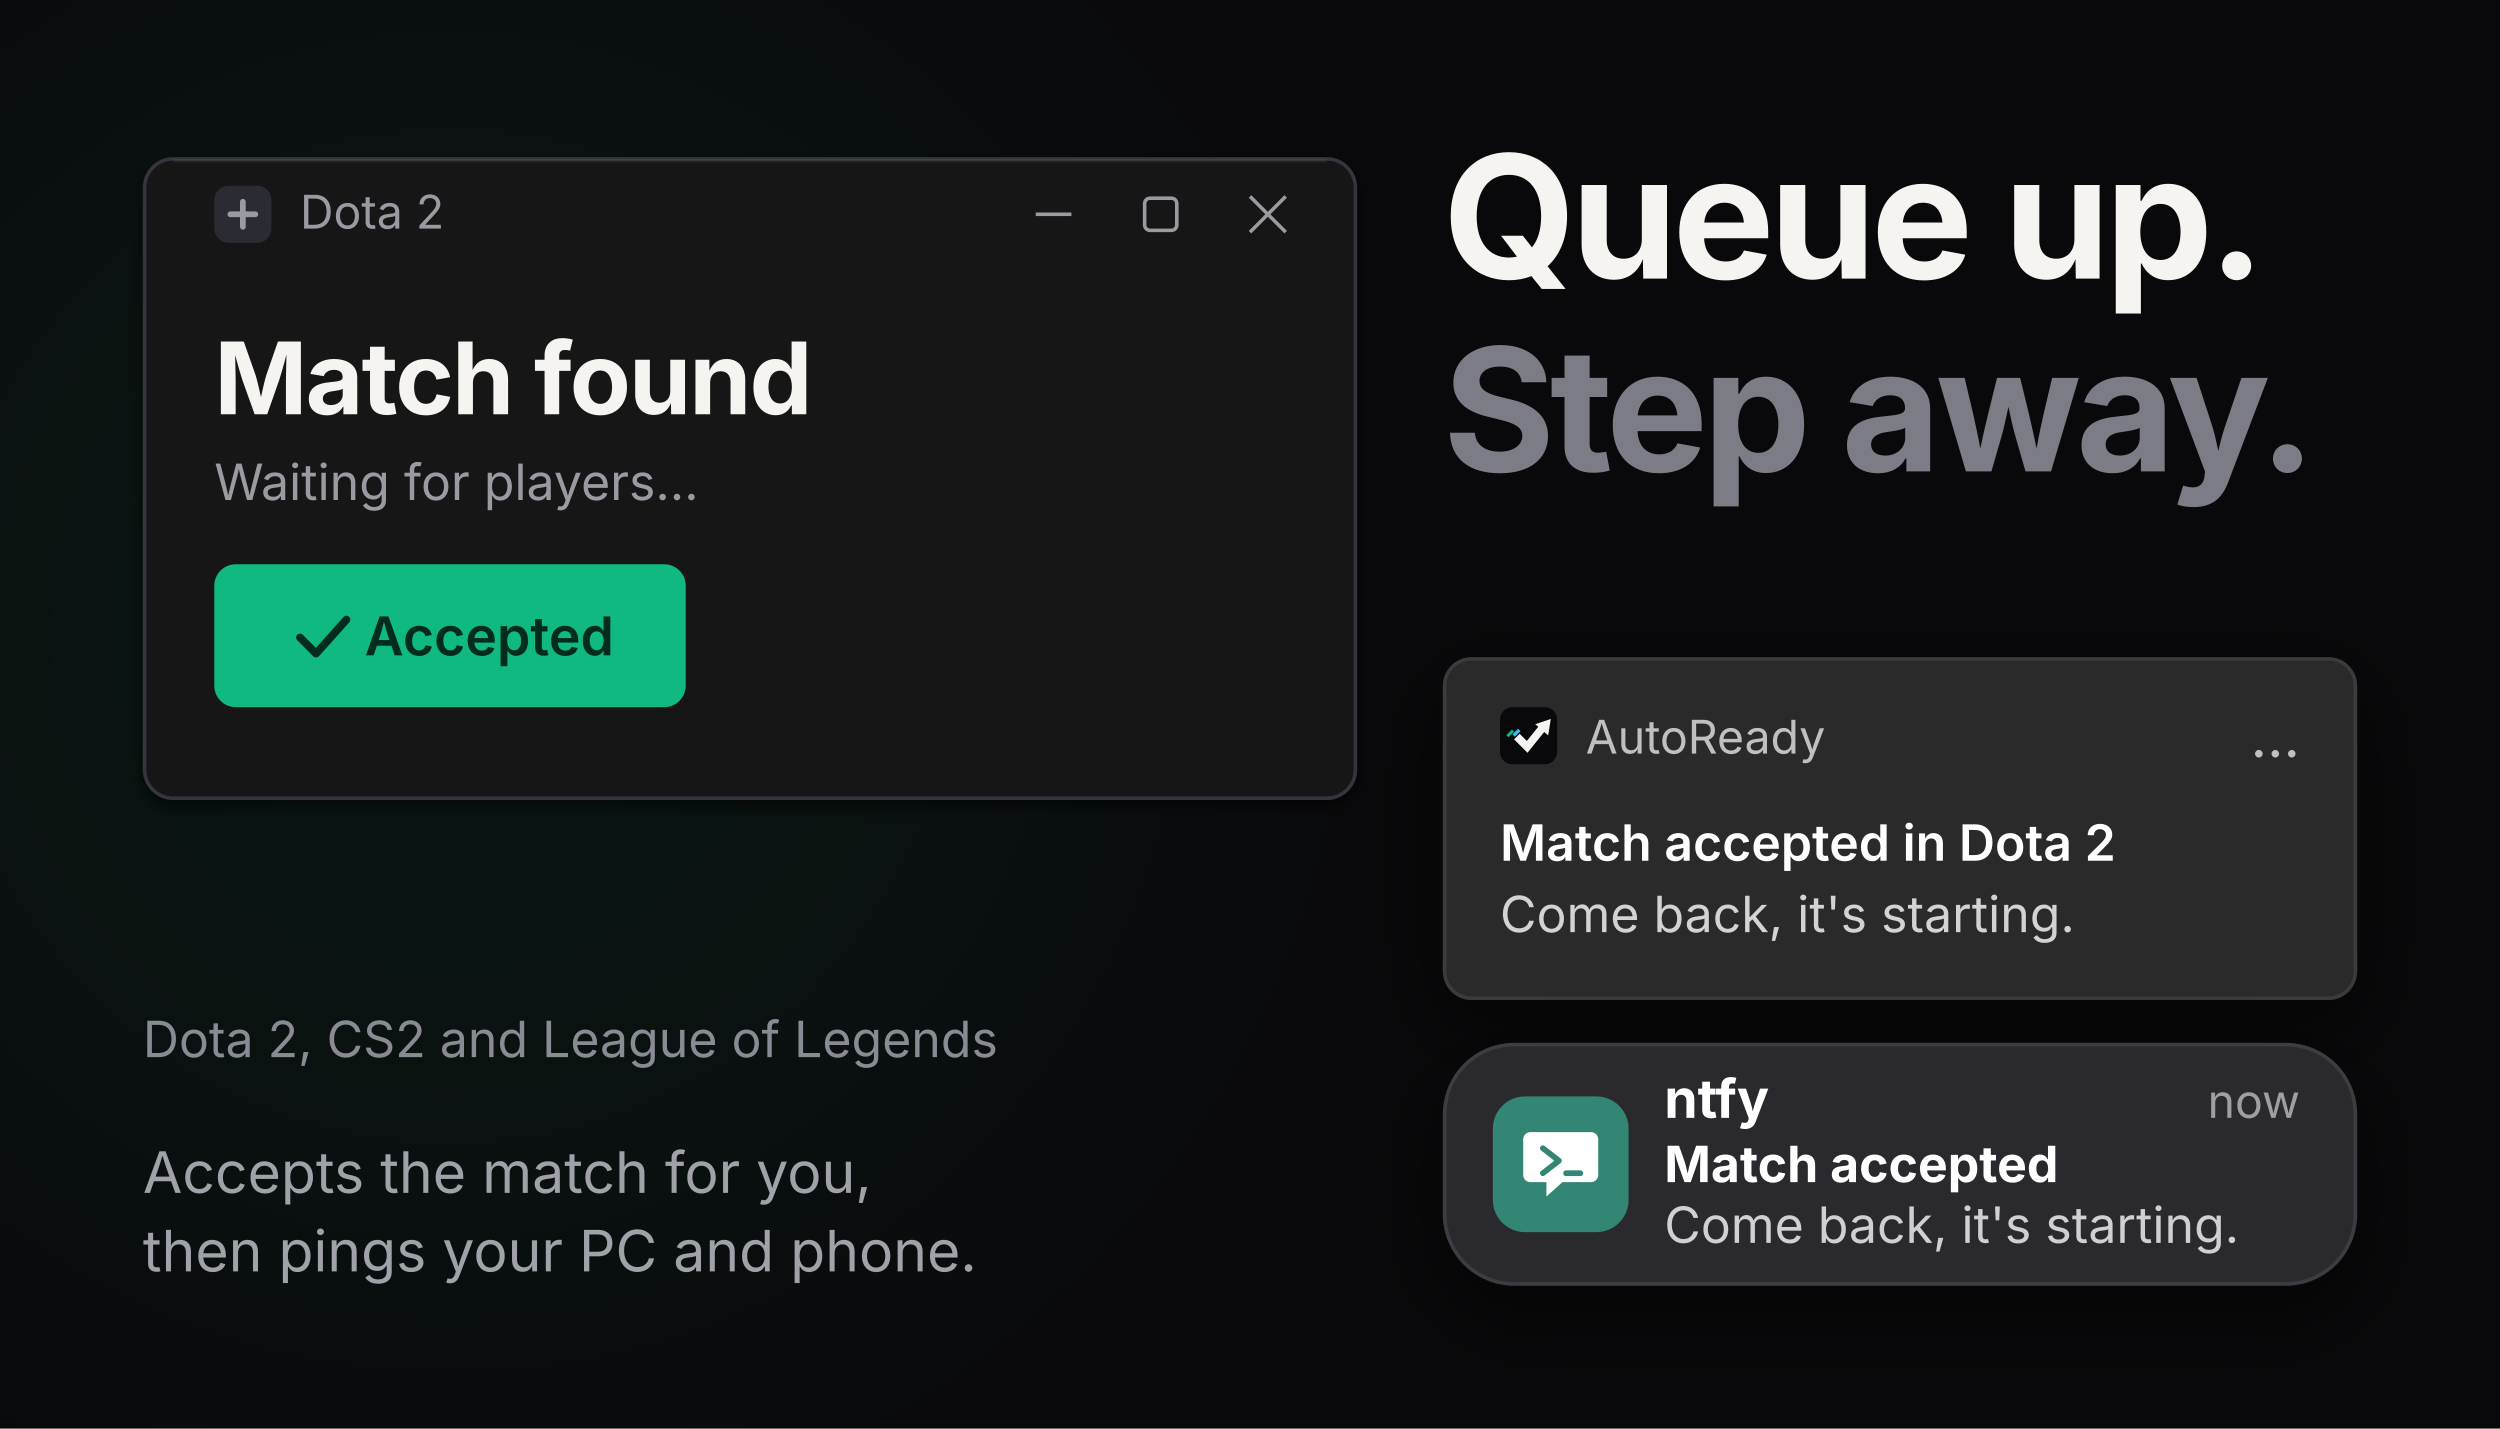
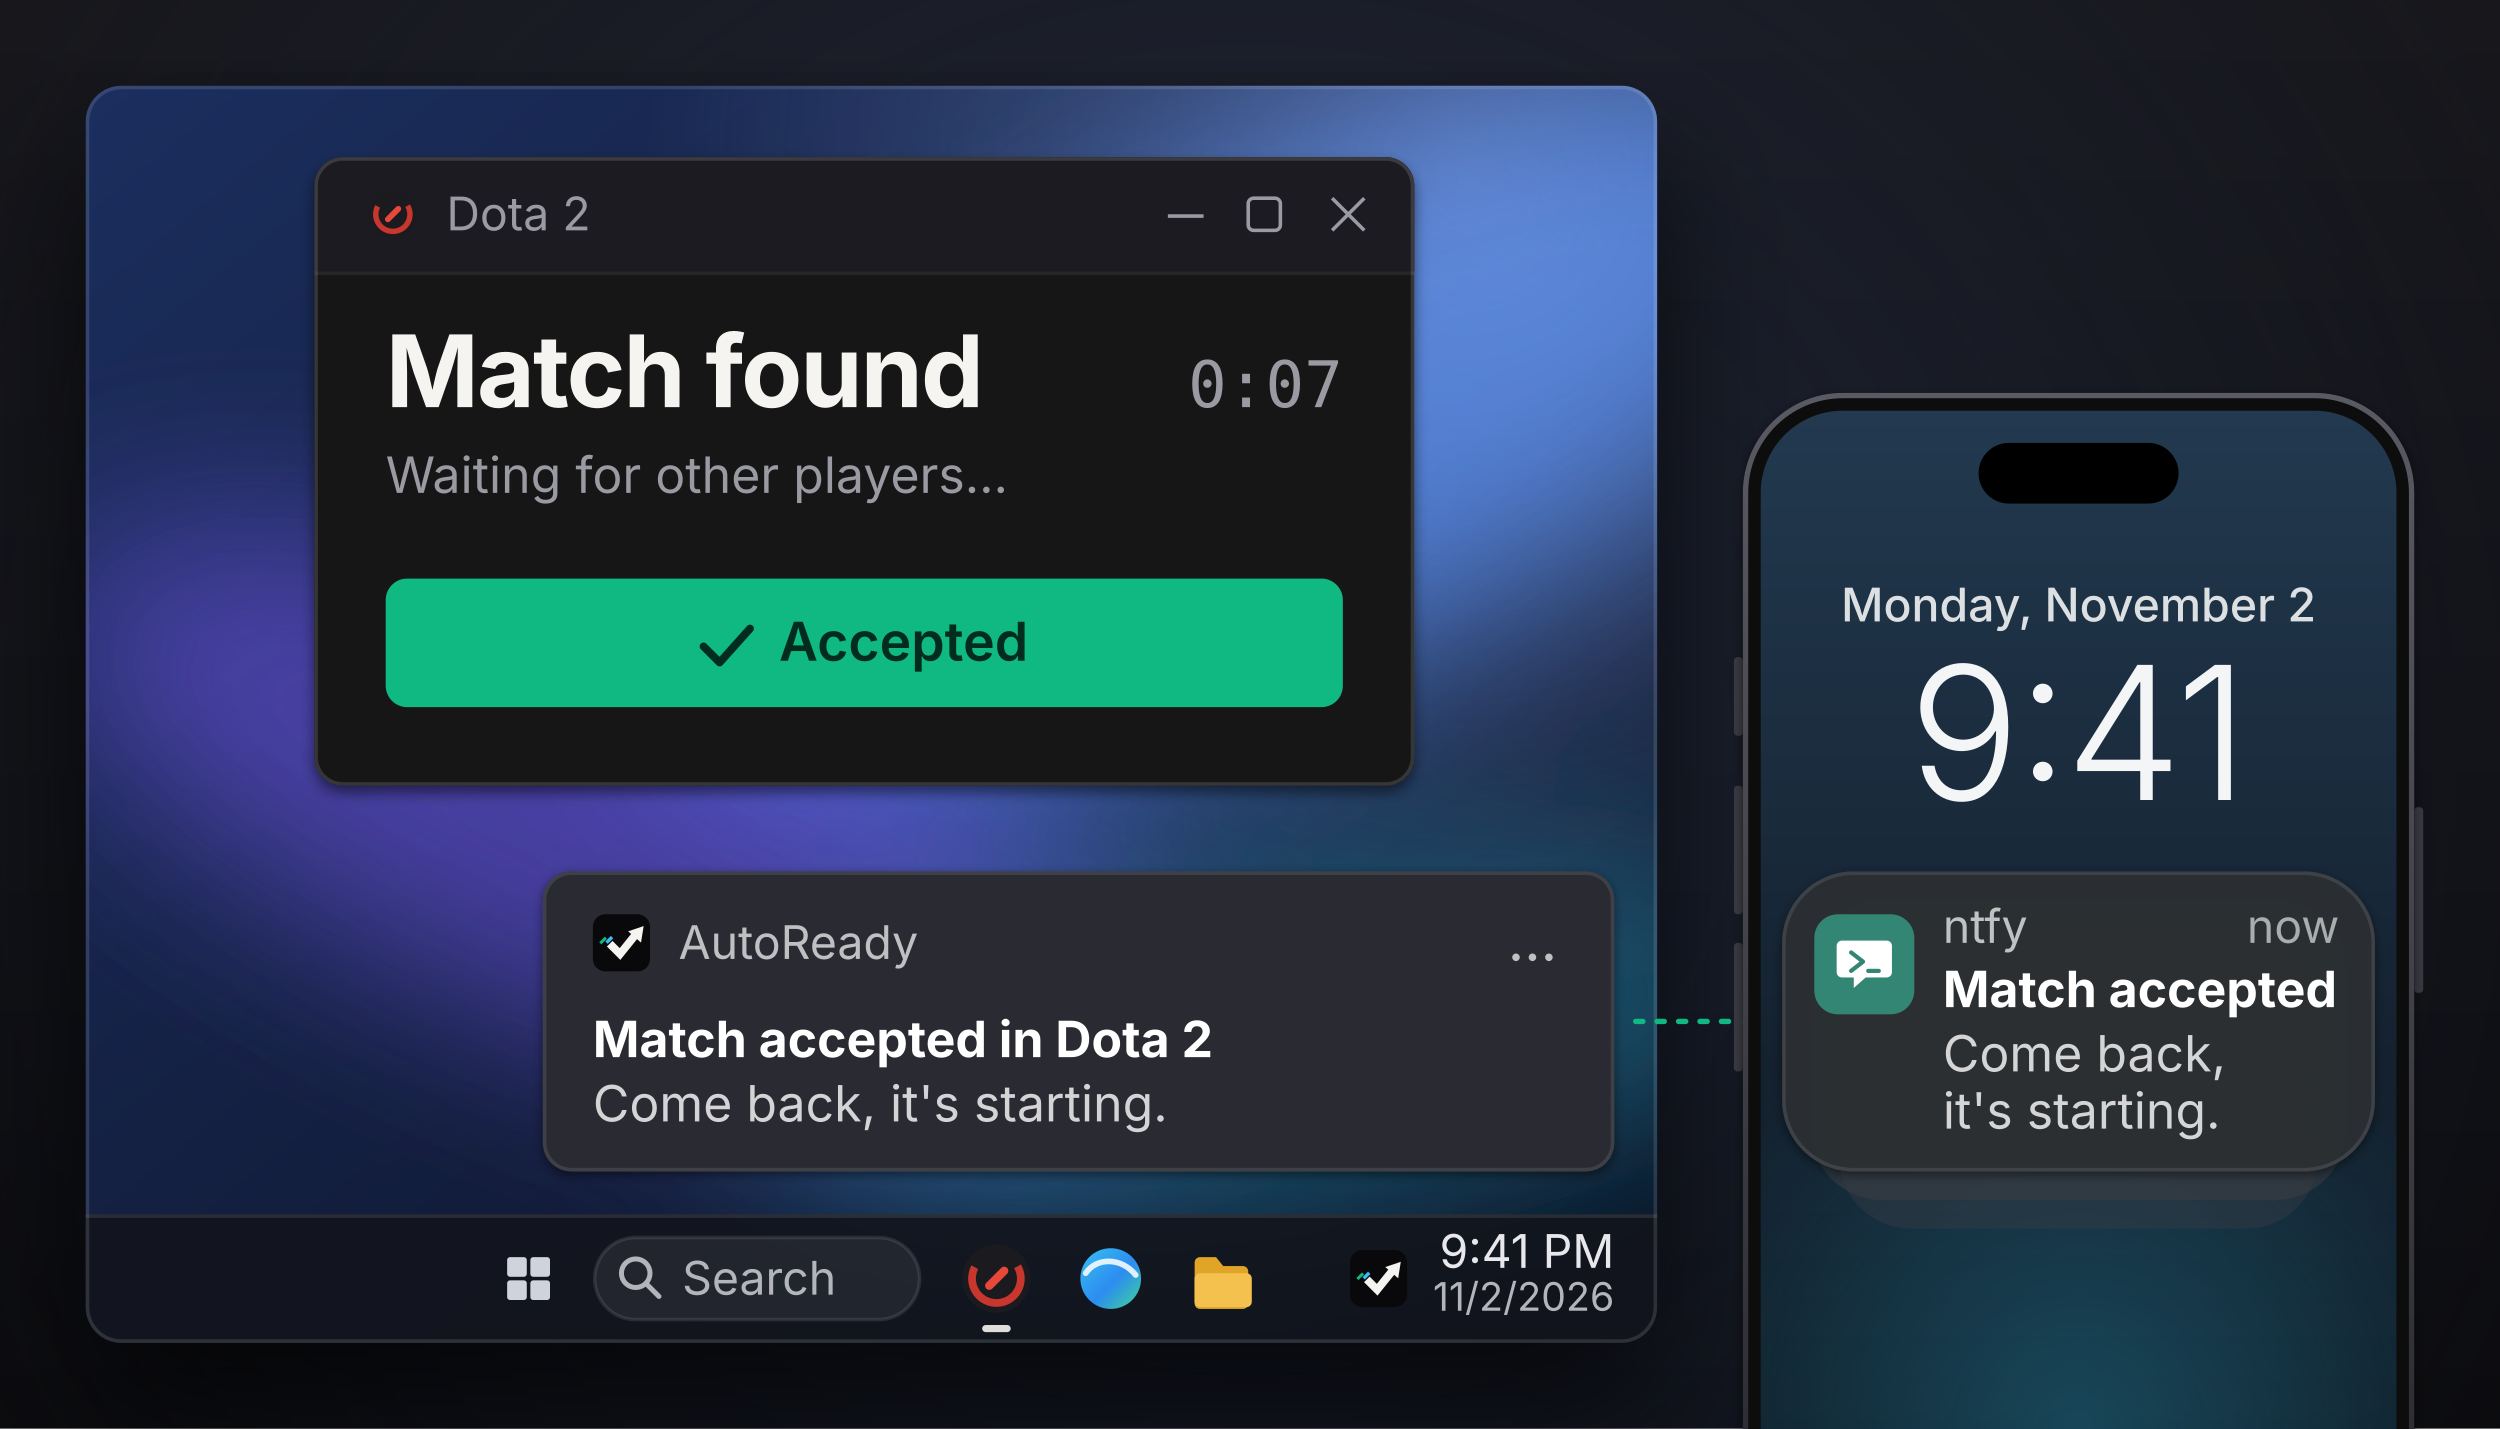
- <svg xmlns="http://www.w3.org/2000/svg" viewBox="0 0 700 400" width="700" height="400" role="img" aria-label="AutoReady demo: the Match found popup in Dota 2 was accepted automatically, and a Windows notification and a phone notification say Match accepted.">
+ <svg xmlns="http://www.w3.org/2000/svg" viewBox="0 0 700 400" width="700" height="400" role="img" aria-label="AutoReady, final state: on a Windows 11 desktop the Dota 2 Match found popup has been accepted, and a Windows notification and a phone notification say the match was accepted.">
  <defs>
-     <radialGradient id="glow" gradientUnits="userSpaceOnUse" cx="126" cy="178" r="260">
-       <stop offset="0" stop-color="#10B981" stop-opacity=".09" />
-       <stop offset="1" stop-color="#10B981" stop-opacity="0" />
+     <linearGradient id="cv" x1="0" y1="0" x2="0" y2="1">
+       <stop offset="0" stop-color="#17171C" />
+       <stop offset="1" stop-color="#0B0B0E" />
+     </linearGradient>
+     <radialGradient id="cvg" gradientUnits="userSpaceOnUse" cx="350" cy="220" r="400">
+       <stop offset="0" stop-color="#26334F" stop-opacity=".55" />
+       <stop offset="1" stop-color="#26334F" stop-opacity="0" />
    </radialGradient>
-     <filter id="shw" filterUnits="userSpaceOnUse" x="0" y="0" width="700" height="400" color-interpolation-filters="sRGB">
-       <feDropShadow dx="0" dy="24" stdDeviation="24" flood-color="#000" flood-opacity=".8" />
-       <feDropShadow dx="0" dy="2" stdDeviation="2" flood-color="#000" flood-opacity=".6" />
+     <linearGradient id="wp" x1="0" y1="0" x2="1" y2="1">
+       <stop offset="0" stop-color="#1B2E5E" />
+       <stop offset="1" stop-color="#0B1020" />
+     </linearGradient>
+     <radialGradient id="bloom" gradientUnits="userSpaceOnUse" cx="410" cy="50" r="230">
+       <stop offset="0" stop-color="#9DBBFF" stop-opacity=".38" />
+       <stop offset="1" stop-color="#9DBBFF" stop-opacity="0" />
+     </radialGradient>
+     <linearGradient id="lk" x1="0" y1="0" x2="0" y2="1">
+       <stop offset="0" stop-color="#22394F" />
+       <stop offset=".55" stop-color="#14212F" />
+       <stop offset="1" stop-color="#0D141D" />
+     </linearGradient>
+     <radialGradient id="teal" gradientUnits="userSpaceOnUse" cx="94" cy="290" r="130">
+       <stop offset="0" stop-color="#2BB3D6" stop-opacity=".3" />
+       <stop offset="1" stop-color="#2BB3D6" stop-opacity="0" />
+     </radialGradient>
+     <linearGradient id="edge" x1="0" y1="0" x2="0" y2="1">
+       <stop offset="0" stop-color="#5A5A64" />
+       <stop offset="1" stop-color="#26262C" />
+     </linearGradient>
+     <linearGradient id="br" x1="0" y1="0" x2="1" y2="1">
+       <stop offset="0" stop-color="#35C1F1" />
+       <stop offset=".55" stop-color="#2D8CF0" />
+       <stop offset="1" stop-color="#3DD598" />
+     </linearGradient>
+     <clipPath id="scr">
+       <rect x="24" y="24" width="440" height="352" rx="10" />
+     </clipPath>
+     <clipPath id="pscr">
+       <rect x="5" y="5" width="178" height="335" rx="23" />
+     </clipPath>
+     <filter id="bl" x="-30%" y="-40%" width="160%" height="180%">
+       <feGaussianBlur stdDeviation="26" />
    </filter>
-     <filter id="shwt" filterUnits="userSpaceOnUse" x="0" y="0" width="700" height="400" color-interpolation-filters="sRGB">
-       <feDropShadow dx="0" dy="8" stdDeviation="12" flood-color="#000" flood-opacity=".6" />
+     <filter id="shs" x="-10%" y="-10%" width="120%" height="130%" color-interpolation-filters="sRGB">
+       <feDropShadow dx="0" dy="20" stdDeviation="20" flood-color="#000" flood-opacity=".7" />
+     </filter>
+     <filter id="shw" x="-20%" y="-25%" width="140%" height="170%" color-interpolation-filters="sRGB">
+       <feDropShadow dx="0" dy="18" stdDeviation="16" flood-color="#000" flood-opacity=".65" />
+       <feDropShadow dx="0" dy="2" stdDeviation="2" flood-color="#000" flood-opacity=".5" />
+     </filter>
+     <filter id="sht" x="-10%" y="-20%" width="120%" height="170%" color-interpolation-filters="sRGB">
+       <feDropShadow dx="0" dy="10" stdDeviation="10" flood-color="#000" flood-opacity=".6" />
+       <feDropShadow dx="0" dy="1" stdDeviation="1.5" flood-color="#000" flood-opacity=".5" />
    </filter>
    <symbol id="logo" viewBox="0 0 512 512">
      <rect width="512" height="512" rx="112" fill="#09090B" />
      <g transform="translate(256 256) scale(.84) translate(-203 -283)">
        <polyline points="86.48,263.72 61.02,238.26" fill="none" stroke="#38BDF8" stroke-width="84" />
        <polyline points="18.61,269.37 -4.02,246.74" fill="none" stroke="#10B981" stroke-width="84" />
        <polyline points="78,292 188,402 352,198" fill="none" stroke="#F5F4F0" stroke-width="84" stroke-linejoin="miter" />
        <polygon points="440,104 274,160 412,280" fill="#F5F4F0" />
      </g>
    </symbol>
+     <symbol id="dota" viewBox="0 0 24 24">
+       <circle cx="12" cy="12" r="11.5" fill="#1A1A1F" />
+       <circle cx="12" cy="12" r="8.2" fill="none" stroke="#C8372D" stroke-width="2.6" stroke-dasharray="34 18" transform="rotate(-30 12 12)" />
+       <path d="M9.6 14.4l5-5" stroke="#E8483A" stroke-width="2.8" stroke-linecap="round" />
+     </symbol>
  </defs>
-   <style>.d{font-family:'Segoe UI Variable Display','Segoe UI',-apple-system,'SF Pro Display',Inter,Helvetica,Arial,sans-serif}.t{font-family:'Segoe UI Variable Text','Segoe UI',-apple-system,'SF Pro Text',Inter,Helvetica,Arial,sans-serif}.m{font-family:'Cascadia Mono',Consolas,Menlo,monospace}</style>
-   <rect width="700" height="400" fill="#09090B" />
-   <rect width="700" height="400" fill="url(#glow)" />
-   <g class="d" font-weight="700" font-size="48" letter-spacing="-1.44">
-     <text x="404" y="78" fill="#F5F4F0">Queue up.</text>
-     <text x="404" y="132" fill="#7C7C86">Step away.</text>
-   </g>
-   <text class="t" x="40" y="296" font-size="14" fill="#8A8A94">Dota 2, CS2 and League of Legends</text>
-   <g class="t" font-size="16" fill="#A1A1AA">
-     <text x="40" y="334">Accepts the match for you,</text>
-     <text x="40" y="356">then pings your PC and phone.</text>
-   </g>
-   <g>
-     <g filter="url(#shw)">
-       <rect x="40.5" y="44.5" width="339" height="179" rx="8" fill="#141418" stroke="#34343C" />
+   <style>text{font-family:'Segoe UI Variable Display','Segoe UI',-apple-system,'SF Pro Display',Inter,Roboto,Helvetica,Arial,sans-serif}.m{font-family:'Cascadia Mono',Consolas,Menlo,monospace}</style>
+   <rect width="700" height="400" fill="url(#cv)" />
+   <rect width="700" height="400" fill="url(#cvg)" />
+   <g opacity="1">
+     <rect x="24" y="24" width="440" height="352" rx="10" fill="#0B1020" filter="url(#shs)" />
+     <g clip-path="url(#scr)">
+       <rect x="24" y="24" width="440" height="352" fill="url(#wp)" />
+       <g filter="url(#bl)">
+         <ellipse cx="360" cy="120" rx="190" ry="70" transform="rotate(-25 360 120)" fill="#4C8DFF" fill-opacity=".7" />
+         <ellipse cx="170" cy="230" rx="170" ry="60" transform="rotate(22 170 230)" fill="#7B5CFF" fill-opacity=".5" />
+         <ellipse cx="360" cy="290" rx="150" ry="50" transform="rotate(-8 360 290)" fill="#2BB3D6" fill-opacity=".38" />
+       </g>
+       <rect x="24" y="24" width="440" height="352" fill="url(#bloom)" />
+       <rect x="24" y="340" width="440" height="36" fill="#12141C" fill-opacity=".9" />
+       <path d="M24 340.5h440" stroke="#fff" stroke-opacity=".1" fill="none" />
    </g>
-     <path d="M48.5 45h323" stroke="#fff" stroke-opacity=".06" fill="none" />
-     <rect x="60" y="52" width="16" height="16" rx="4" fill="#2B2B33" />
-     <path d="M68 56.5v7M64.5 60h7" stroke="#9A9AA3" stroke-width="1.6" stroke-linecap="round" />
-     <text class="t" x="84" y="64" font-size="13" fill="#9A9AA3">Dota 2</text>
-     <g fill="none" stroke="#9A9AA3" stroke-width="1">
-       <path d="M290 60h10" />
-       <rect x="320.5" y="55.5" width="9" height="9" rx="1.5" />
-       <path d="M350 55l10 10M360 55l-10 10" />
+     <rect x="24.5" y="24.5" width="439" height="351" rx="9.5" fill="none" stroke="#fff" stroke-opacity=".12" />
+     <g fill="#CFD3DC">
+       <rect x="142" y="352" width="5.5" height="5.5" rx=".8" />
+       <rect x="148.5" y="352" width="5.5" height="5.5" rx=".8" />
+       <rect x="142" y="358.5" width="5.5" height="5.5" rx=".8" />
+       <rect x="148.5" y="358.5" width="5.5" height="5.5" rx=".8" />
    </g>
-     <text class="d" x="60" y="116" font-size="28" font-weight="700" letter-spacing="-.56" fill="#F5F4F0">Match found</text>
-     <text class="t" x="60" y="140" font-size="14" fill="#9A9AA3" opacity="0">Accepting for you…</text>
-     <text class="t" x="60" y="140" font-size="14" fill="#9A9AA3" opacity="1">Waiting for players…</text>
-     <rect x="60" y="158" width="132" height="40" rx="6" fill="#10B981" />
-     <g class="t" font-size="15" font-weight="600" fill="#022C1E" text-anchor="middle" opacity="0">
-       <text x="126" y="183.5">Accept</text>
-     </g>
-     <g class="t" font-size="15" font-weight="600" fill="#022C1E" text-anchor="middle" opacity="1">
-       <text x="137" y="183.5">Accepted</text>
-       <path d="M84 178.5l4.5 4.5 8.5-9.5" fill="none" stroke="#022C1E" stroke-width="2.2" stroke-linecap="round" stroke-linejoin="round" />
-     </g>
+     <rect x="166.5" y="346.5" width="91" height="23" rx="11.5" fill="#fff" fill-opacity=".07" stroke="#fff" stroke-opacity=".1" />
+     <circle cx="178" cy="356.5" r="4" fill="none" stroke="#B4B4BC" stroke-width="1.4" />
+     <path d="M181 359.5l3.5 3.5" stroke="#B4B4BC" stroke-width="1.4" stroke-linecap="round" />
+     <text x="191" y="362.5" font-size="13" fill="#B4B4BC">Search</text>
+     <rect x="264" y="343" width="30" height="30" rx="6" fill="#E8890C" opacity="0" />
+     <use href="#dota" x="269" y="348" width="20" height="20" />
+     <rect x="275" y="371" width="8" height="2" rx="1" fill="#F5F4F0" fill-opacity=".9" />
+     <rect x="271" y="370.5" width="16" height="3" rx="1.5" fill="#FBA23A" opacity="0" />
+     <circle cx="311" cy="358" r="8.5" fill="url(#br)" />
+     <path d="M304 356.5c3-4.5 10-4.5 14 .5" fill="none" stroke="#fff" stroke-opacity=".85" stroke-width="1.6" stroke-linecap="round" />
+     <path d="M334.5 353.5a1.5 1.5 0 0 1 1.5-1.5h4.5l2 2.5h5.5a1.5 1.5 0 0 1 1.5 1.5v9a1.5 1.5 0 0 1-1.5 1.5h-12a1.5 1.5 0 0 1-1.5-1.5z" fill="#E0A526" />
+     <rect x="334.5" y="356.5" width="16" height="9.5" rx="1.5" fill="#F4C04E" />
+     <use href="#logo" x="378" y="350" width="16" height="16" />
+     <text x="452" y="355" font-size="13" fill="#E8E8EC" text-anchor="end">9:41 PM</text>
+     <text x="452" y="367" font-size="11" fill="#B4B4BC" text-anchor="end">11/2/2026</text>
    <g>
-       <g filter="url(#shwt)">
-         <rect x="404" y="184" width="256" height="96" rx="8" fill="#2C2C2C" />
+       <rect x="88" y="44" width="308" height="176" rx="8" fill="#141418" filter="url(#shw)" />
+       <path d="M88 76V52a8 8 0 0 1 8-8h292a8 8 0 0 1 8 8v24z" fill="#1B1B21" />
+       <path d="M88 76.5h308" stroke="#fff" stroke-opacity=".07" fill="none" />
+       <rect x="88.5" y="44.5" width="307" height="175" rx="7.5" fill="none" stroke="#fff" stroke-opacity=".14" />
+       <use href="#dota" x="103" y="53" width="14" height="14" />
+       <text x="125" y="64.5" font-size="13" fill="#9A9AA3">Dota 2</text>
+       <g fill="none" stroke="#9A9AA3" stroke-width="1">
+         <path d="M327 60.5h10" />
+         <rect x="349.5" y="55.5" width="9" height="9" rx="1.5" />
+         <path d="M373 55.5l9 9M382 55.5l-9 9" />
      </g>
-       <rect x="404.5" y="184.5" width="255" height="95" rx="7.5" fill="none" stroke="#fff" stroke-opacity=".08" />
-       <use href="#logo" x="420" y="198" width="16" height="16" />
-       <g class="t" fill="#fff">
-         <text x="444" y="211" font-size="13" fill-opacity=".7">AutoReady</text>
-         <text x="644" y="212" font-size="16" fill-opacity=".7" text-anchor="end">…</text>
-         <text x="420" y="241" font-size="14" font-weight="600">Match accepted in Dota 2</text>
-         <text x="420" y="261" font-size="14" fill-opacity=".79">Come back, it's starting.</text>
+       <text x="108" y="114" font-size="28" font-weight="700" letter-spacing="-.56" fill="#F5F4F0">Match found</text>
+       <g font-size="18" fill="#9A9AA3" text-anchor="end">
+         <text class="m" x="376" y="114" opacity="0">0:09</text>
+         <text class="m" x="376" y="114" opacity="0">0:08</text>
+         <text class="m" x="376" y="114" opacity="1">0:07</text>
+       </g>
+       <text x="108" y="138" font-size="14" fill="#9A9AA3" opacity="0">Your match is ready.</text>
+       <text x="108" y="138" font-size="14" fill="#9A9AA3" opacity="1">Waiting for other players…</text>
+       <rect x="108" y="162" width="268" height="36" rx="6" fill="#10B981" />
+       <g font-size="15" font-weight="600" fill="#022C1E" text-anchor="middle" opacity="0">
+         <text x="242" y="185">Accept</text>
+       </g>
+       <g font-size="15" font-weight="600" fill="#022C1E" text-anchor="middle" opacity="1">
+         <text x="253" y="185">Accepted</text>
+         <path d="M197 181l4.5 4.5 8.5-9.5" fill="none" stroke="#022C1E" stroke-width="2.2" stroke-linecap="round" stroke-linejoin="round" stroke-dasharray="22" stroke-dashoffset="0" />
      </g>
    </g>
-     <g>
-       <g filter="url(#shwt)">
-         <rect x="404" y="292" width="256" height="68" rx="20" fill="#2A2A2E" />
+     <g opacity="1">
+       <g>
+         <rect x="152" y="244" width="300" height="84" rx="8" fill="#2C2C32" filter="url(#sht)" />
+         <rect x="152.5" y="244.5" width="299" height="83" rx="7.5" fill="none" stroke="#fff" stroke-opacity=".1" />
+         <use href="#logo" x="166" y="256" width="16" height="16" />
+         <g fill="#fff">
+           <text x="190" y="268.5" font-size="13" fill-opacity=".7">AutoReady</text>
+           <text x="436" y="269" font-size="16" fill-opacity=".7" text-anchor="end">…</text>
+           <text x="166" y="296" font-size="14" font-weight="700">Match accepted in Dota 2</text>
+           <text x="166" y="314" font-size="14" fill-opacity=".8">Come back, it's starting.</text>
+         </g>
      </g>
-       <rect x="404.5" y="292.5" width="255" height="67" rx="19.5" fill="none" stroke="#fff" stroke-opacity=".09" />
-       <rect x="418" y="307" width="38" height="38" rx="9" fill="#338574" />
-       <path d="M428.5 317h17a2 2 0 0 1 2 2v10a2 2 0 0 1-2 2h-8l-4.5 4v-4h-4.5a2 2 0 0 1-2-2v-10a2 2 0 0 1 2-2z" fill="#fff" />
-       <path d="M432 321.5l4.5 3.5-4.5 3.5M438.5 328.5h4" fill="none" stroke="#338574" stroke-width="1.6" stroke-linecap="round" stroke-linejoin="round" />
-       <g class="t" fill="#fff">
-         <text x="466" y="313" font-size="15" font-weight="700">ntfy</text>
-         <text x="644" y="313" font-size="13" fill-opacity=".55" text-anchor="end">now</text>
-         <text x="466" y="331" font-size="14" font-weight="700">Match accepted</text>
-         <text x="466" y="348" font-size="14" fill-opacity=".78">Come back, it's starting.</text>
+     </g>
+     <path d="M458 286H497" stroke="#10B981" stroke-width="1.5" stroke-linecap="round" stroke-dasharray="2 4" fill="none" opacity="1" />
+     <g transform="translate(488 110)">
+       <g>
+         <g>
+           <g fill="#3A3A42">
+             <rect x="188" y="116" width="2.5" height="52" rx="1" />
+             <rect x="-2.5" y="74" width="2.5" height="22" rx="1" />
+             <rect x="-2.5" y="110" width="2.5" height="36" rx="1" />
+             <rect x="-2.5" y="154" width="2.5" height="36" rx="1" />
+           </g>
+           <rect x="0" y="0" width="188" height="340" rx="28" fill="#0B0B0D" filter="url(#sht)" />
+           <rect x=".75" y=".75" width="186.5" height="338.5" rx="27.25" fill="none" stroke="url(#edge)" stroke-width="1.5" />
+           <rect x="5" y="5" width="178" height="335" rx="23" fill="url(#lk)" />
+           <g clip-path="url(#pscr)">
+             <rect x="5" y="150" width="178" height="190" fill="url(#teal)" />
+           </g>
+           <rect x="66" y="14" width="56" height="17" rx="8.5" fill="#000" />
+           <text x="94" y="64" font-size="13" font-weight="500" fill="#fff" fill-opacity=".85" text-anchor="middle">Monday, November 2</text>
+           <text x="94" y="114" font-size="52" font-weight="300" letter-spacing="-1" fill="#fff" fill-opacity=".95" text-anchor="middle">9:41</text>
+           <g opacity="1">
+             <g>
+               <rect x="27" y="150" width="134" height="84" rx="20" fill="#3A3C44" fill-opacity=".4" />
+               <rect x="19" y="142" width="150" height="84" rx="20" fill="#3A3C44" fill-opacity=".6" />
+               <rect x="11" y="134" width="166" height="84" rx="20" fill="#2B2D33" fill-opacity=".94" filter="url(#sht)" />
+               <rect x="11.5" y="134.5" width="165" height="83" rx="19.5" fill="none" stroke="#fff" stroke-opacity=".1" />
+               <g transform="translate(20 146) scale(.737)">
+                 <rect width="38" height="38" rx="9" fill="#338574" />
+                 <path d="M10.5 10h17a2 2 0 0 1 2 2v10a2 2 0 0 1-2 2h-8l-4.5 4v-4h-4.5a2 2 0 0 1-2-2v-10a2 2 0 0 1 2-2z" fill="#fff" />
+                 <path d="M14 14.5l4.5 3.5-4.5 3.5M20.5 21.5h4" fill="none" stroke="#338574" stroke-width="1.6" stroke-linecap="round" stroke-linejoin="round" />
+               </g>
+               <g fill="#fff">
+                 <text x="56" y="154" font-size="13" fill-opacity=".7">ntfy</text>
+                 <text x="167" y="154" font-size="13" fill-opacity=".6" text-anchor="end">now</text>
+                 <text x="56" y="172" font-size="14" font-weight="700">Match accepted</text>
+                 <text x="56" y="190" font-size="14" fill-opacity=".8">Come back,</text>
+                 <text x="56" y="206" font-size="14" fill-opacity=".8">it's starting.</text>
+               </g>
+             </g>
+           </g>
+         </g>
      </g>
    </g>
  </g>
</svg>
